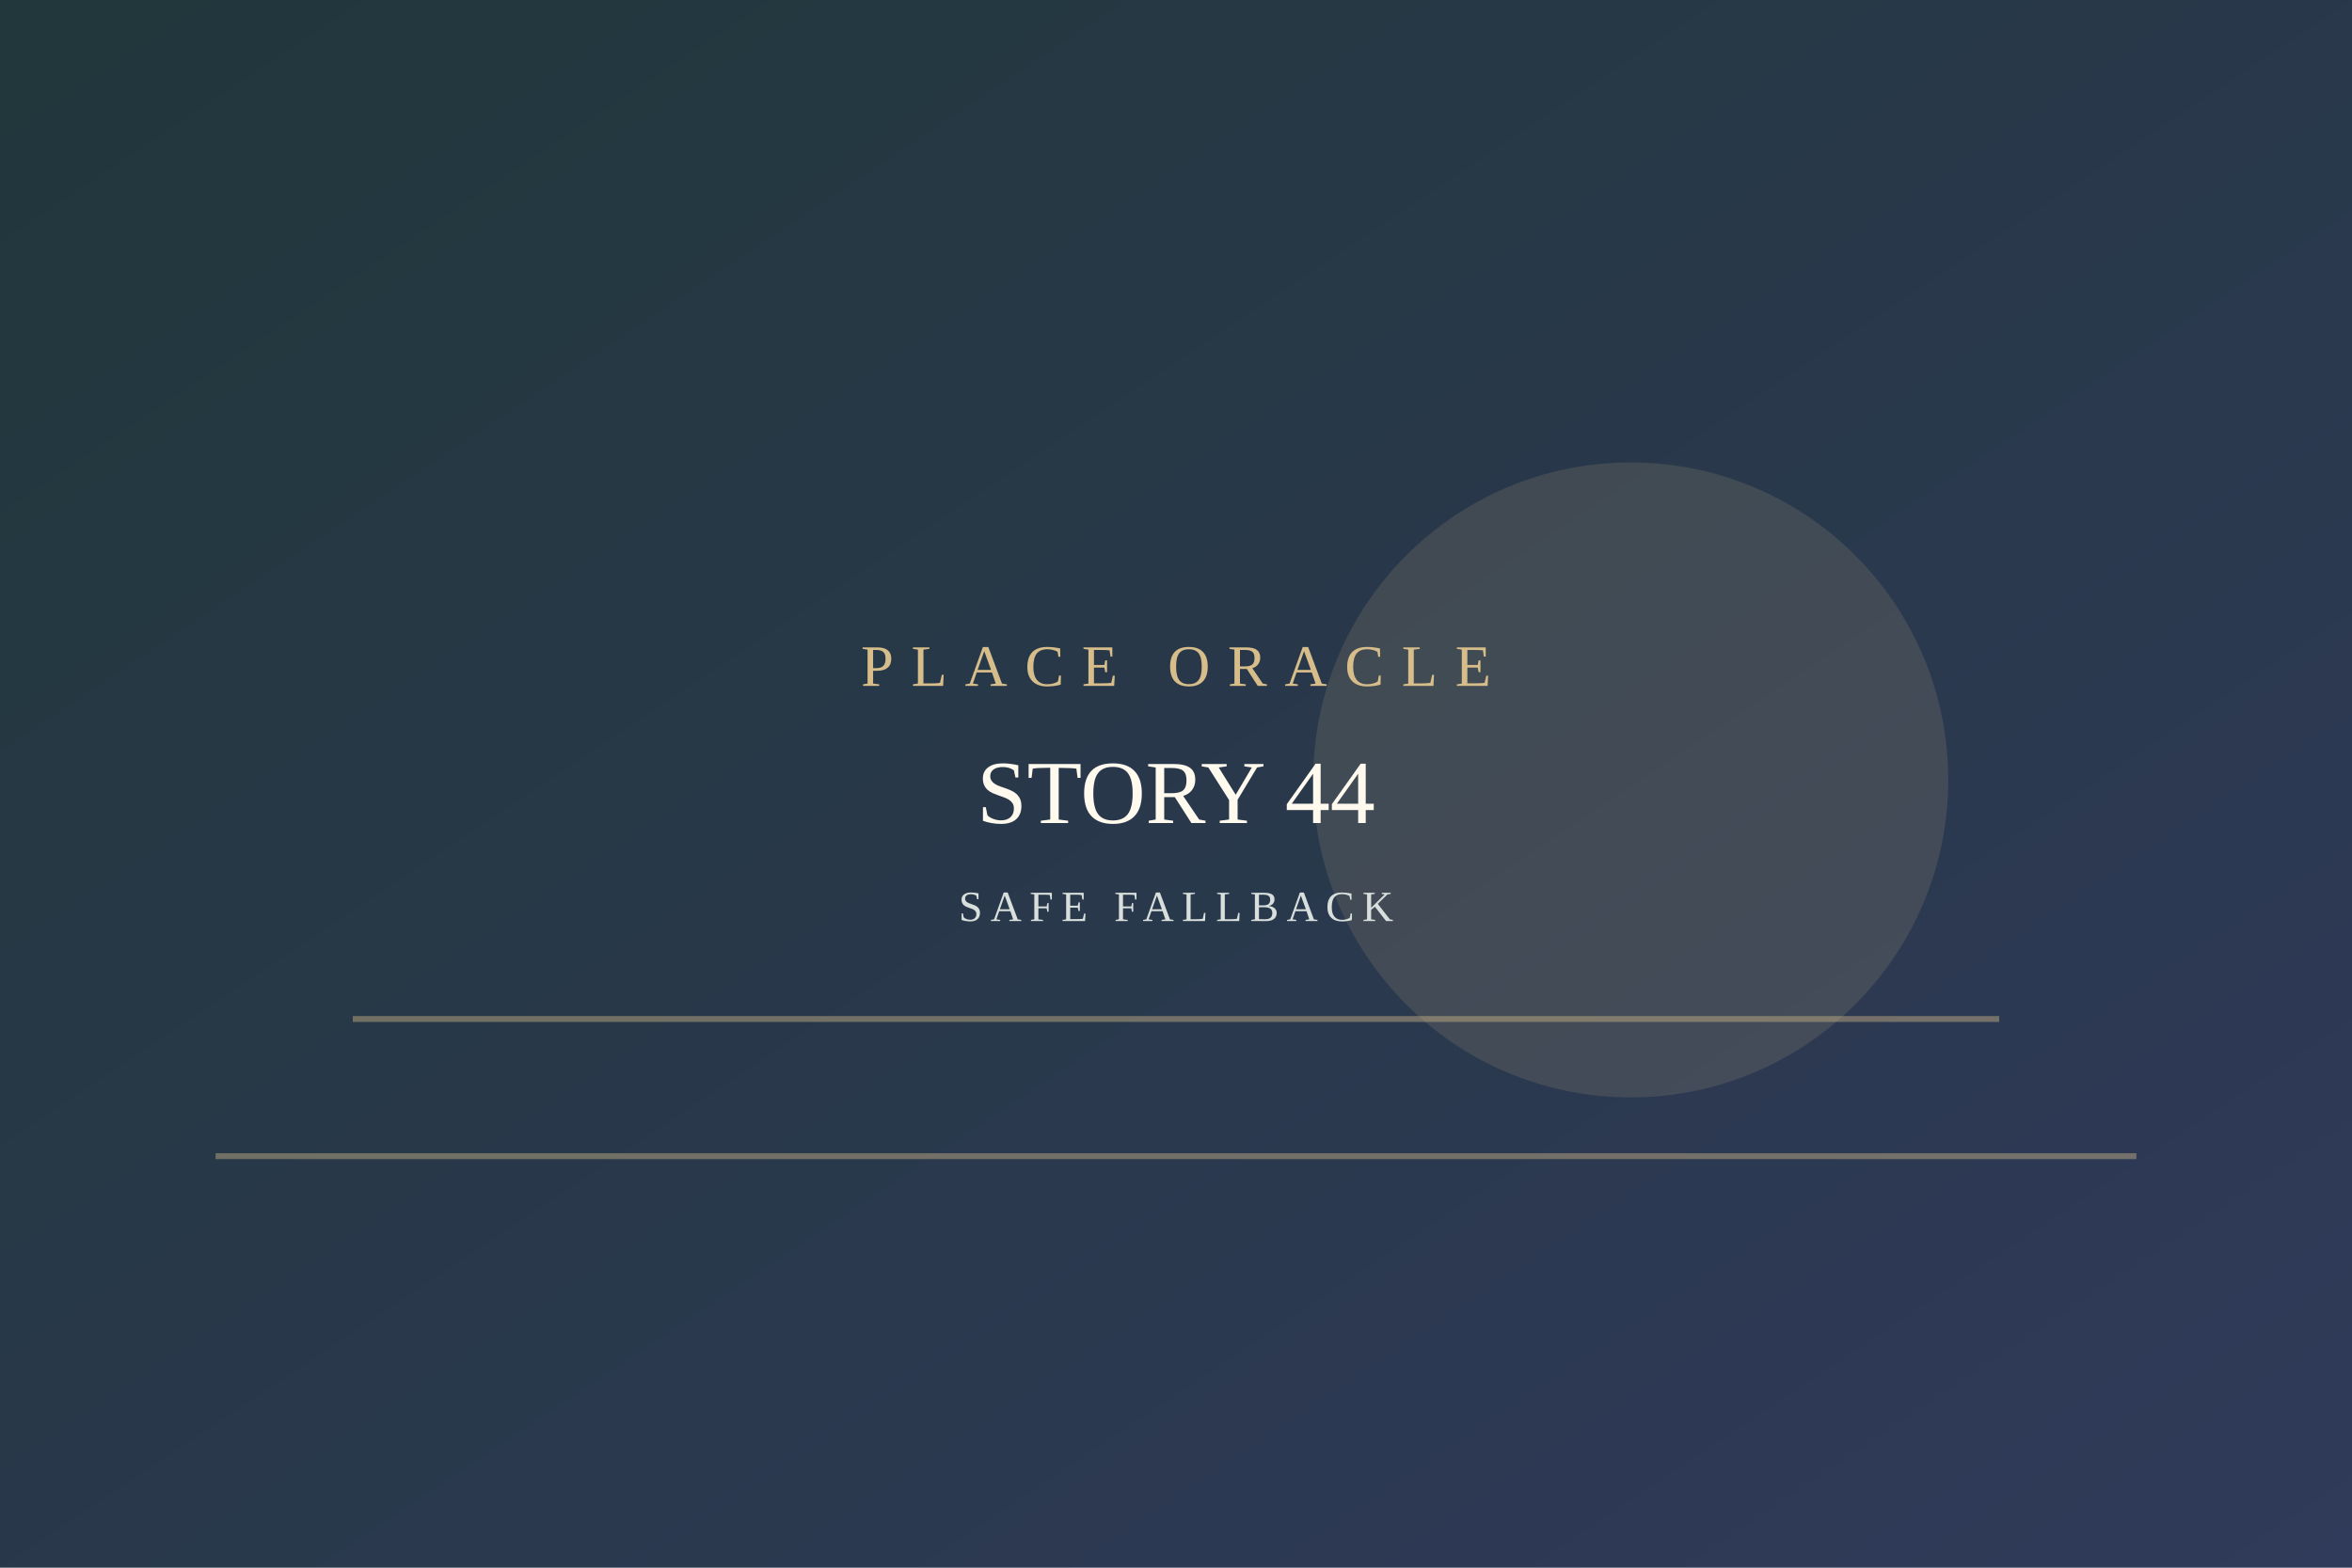
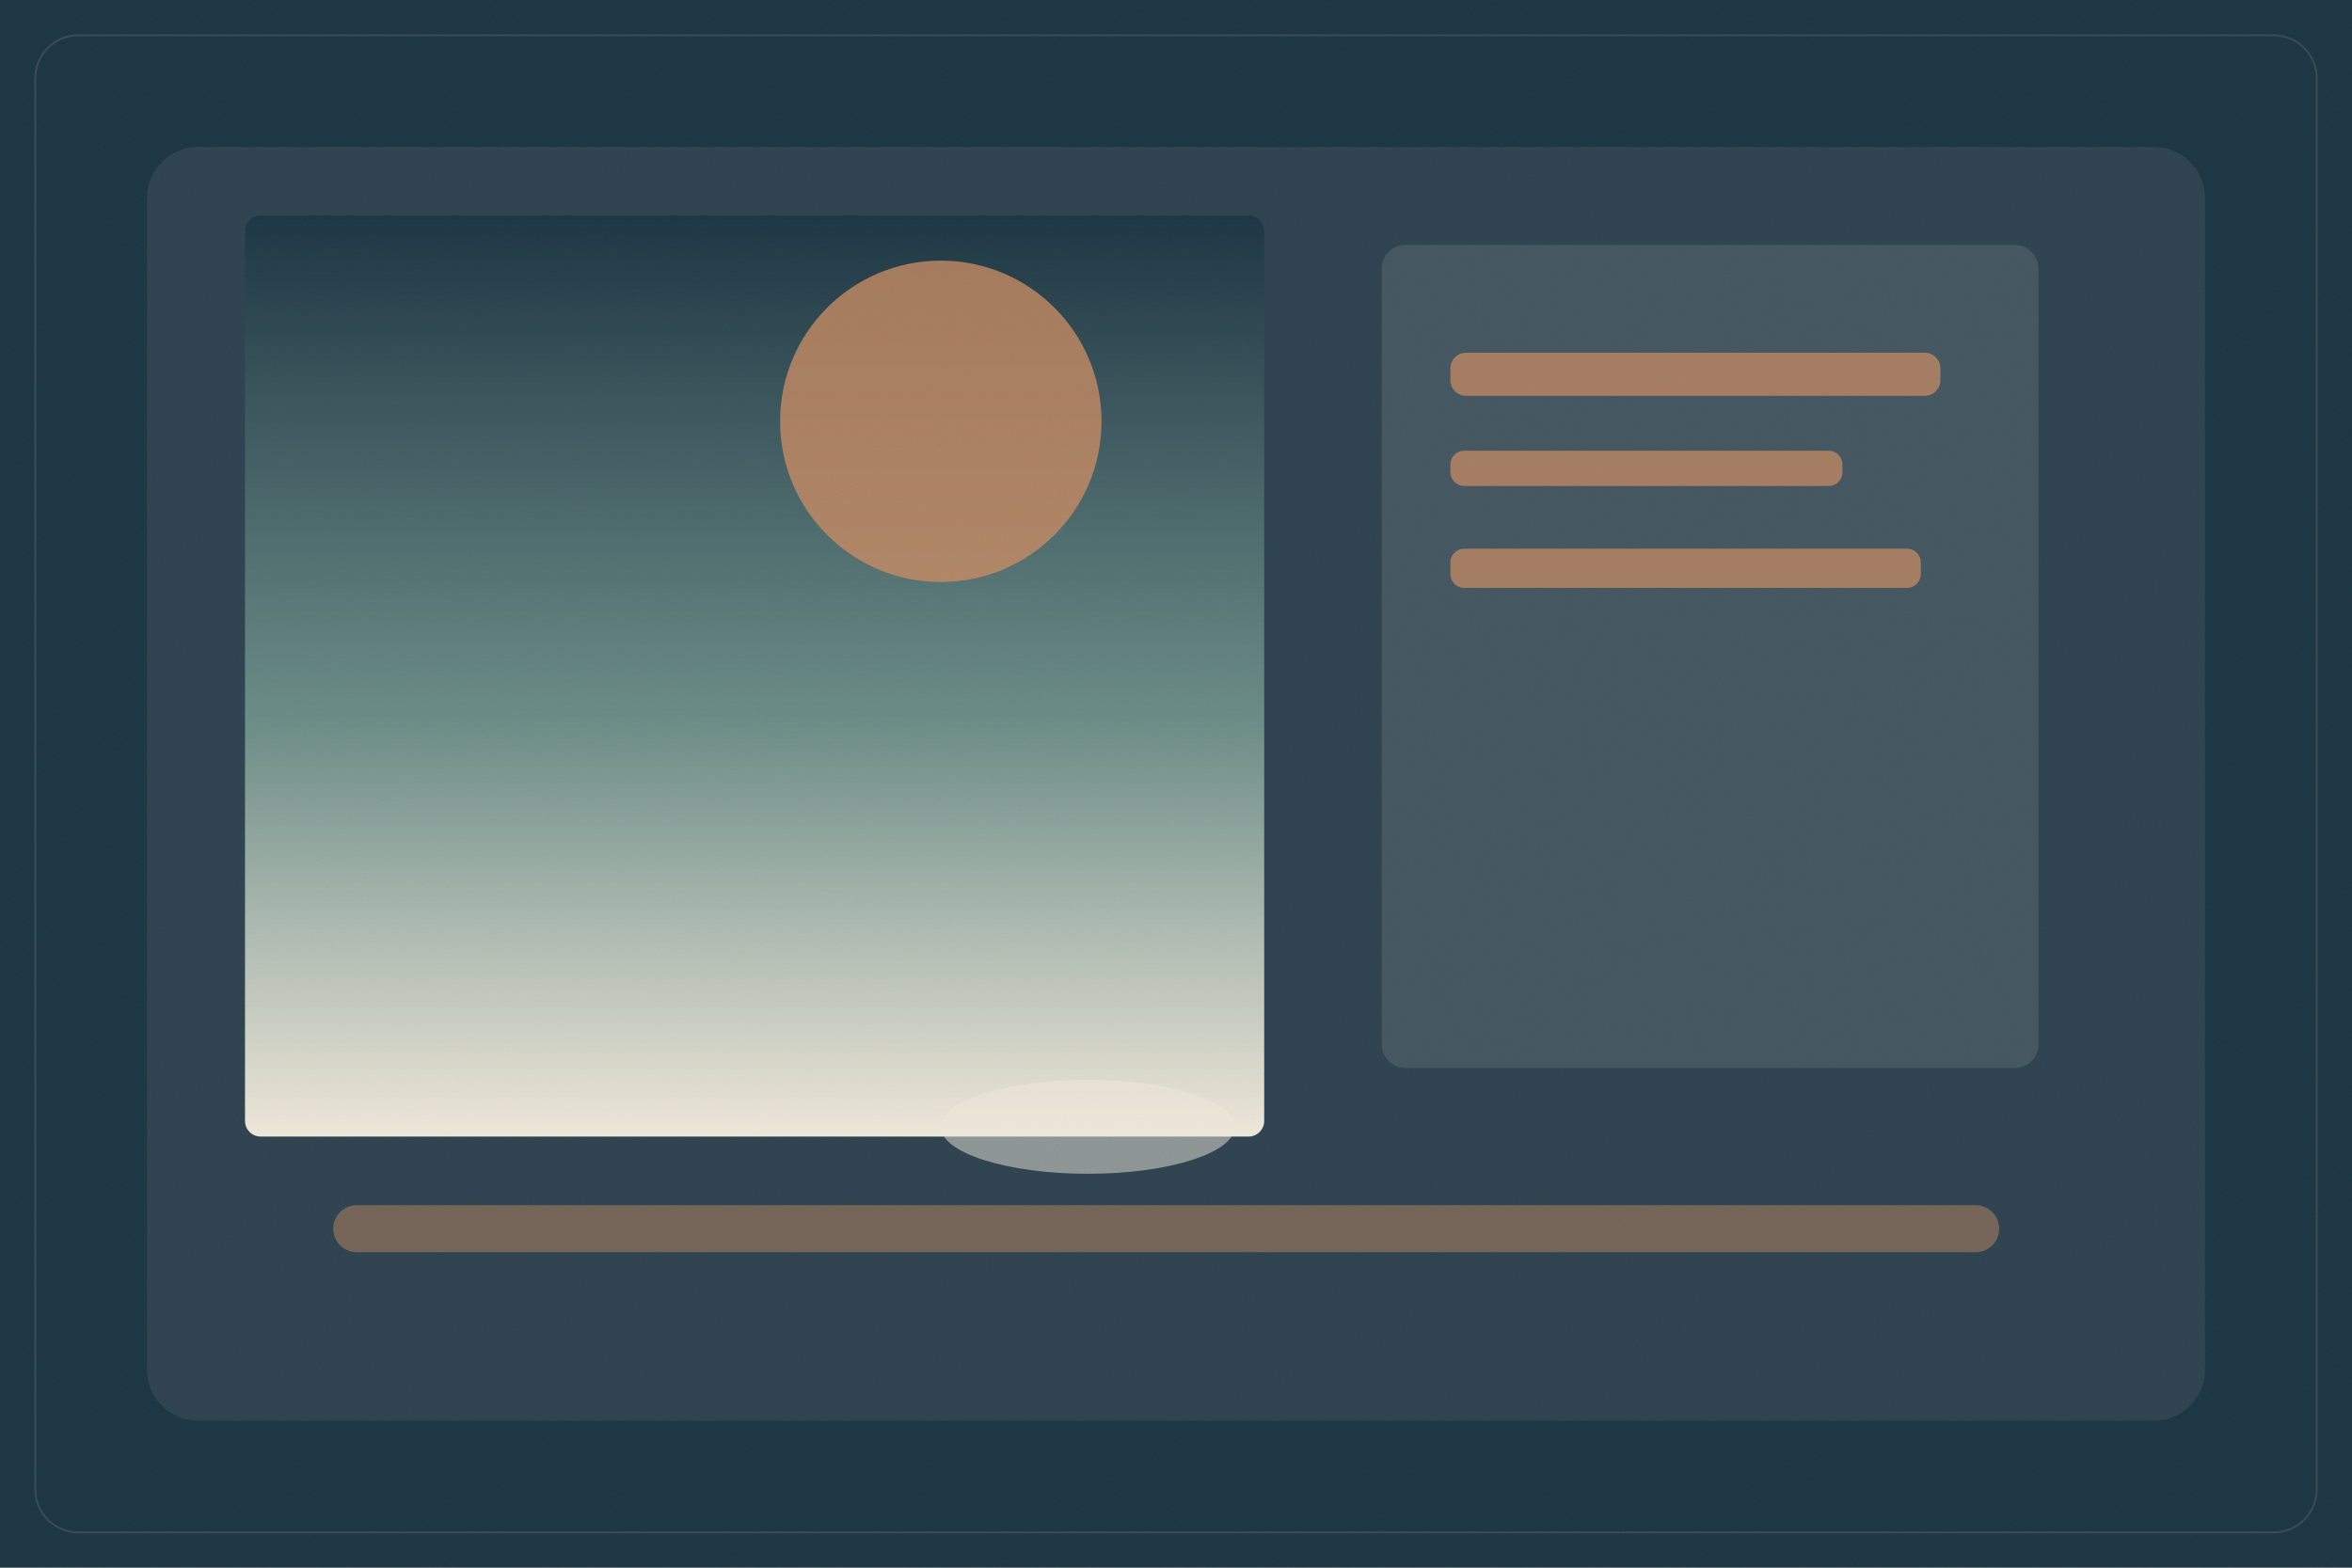
- <svg xmlns="http://www.w3.org/2000/svg" viewBox="0 0 1200 800" role="img" aria-labelledby="t d">
+ <svg xmlns="http://www.w3.org/2000/svg" viewBox="0 0 1200 800" role="img" aria-label="木々に囲まれた日差しの階段">
  <defs>
-     <linearGradient id="g" x1="0" y1="0" x2="1" y2="1">
-       <stop stop-color="hsl(188 28% 18%)" />
-       <stop offset="1" stop-color="hsl(226 30% 27%)" />
+     <linearGradient id="s" x2="0" y2="1">
+       <stop stop-color="#1d3644" />
+       <stop offset=".56" stop-color="#6e8e88" />
+       <stop offset="1" stop-color="#eee7d9" />
    </linearGradient>
+     <linearGradient id="w" x2="0" y2="1">
+       <stop stop-color="#6e8e88" />
+       <stop offset="1" stop-color="#1d3644" />
+     </linearGradient>
+     <filter id="g">
+       <feTurbulence type="fractalNoise" baseFrequency=".8" numOctaves="2" seed="44" />
+       <feComponentTransfer>
+         <feFuncA type="table" tableValues="0 .035" />
+       </feComponentTransfer>
+     </filter>
  </defs>
-   <rect width="1200" height="800" fill="url(#g)" />
-   <circle cx="832" cy="398" r="162" fill="#d7bd8a" opacity=".14" />
-   <path d="M110 590H1090M180 520H1020" stroke="#d7bd8a" stroke-width="3" opacity=".42" />
-   <text x="600" y="350" text-anchor="middle" fill="#d7bd8a" font-size="30" letter-spacing="9">PLACE ORACLE</text>
-   <text x="600" y="420" text-anchor="middle" fill="#fff9ee" font-size="46">STORY 44</text>
-   <text x="600" y="470" text-anchor="middle" fill="#d8dfdc" font-size="22" letter-spacing="4">SAFE FALLBACK</text>
+   <rect width="1200" height="800" fill="#1d3644" />
+   <rect x="75" y="75" width="1050" height="650" rx="26" fill="#eee7d9" opacity=".08" />
+   <rect x="125" y="110" width="520" height="470" rx="8" fill="url(#s)" />
+   <circle cx="480" cy="215" r="82" fill="#c98c63" opacity=".78" />
+   <rect x="705" y="125" width="335" height="420" rx="12" fill="#eee7d9" opacity=".12" />
+   <g fill="#c98c63" opacity=".72">
+     <rect x="740" y="180" width="250" height="22" rx="8" />
+     <rect x="740" y="230" width="200" height="18" rx="7" />
+     <rect x="740" y="280" width="240" height="20" rx="7" />
+   </g>
+   <rect x="170" y="615" width="850" height="24" rx="12" fill="#c98c63" opacity=".46" />
+   <ellipse cx="555" cy="575" rx="75" ry="24" fill="#eee7d9" opacity=".5" />
+   <rect width="1200" height="800" filter="url(#g)" opacity=".4" />
+   <rect x="18" y="18" width="1164" height="764" rx="22" fill="none" stroke="#eee7d9" stroke-opacity=".12" />
</svg>
